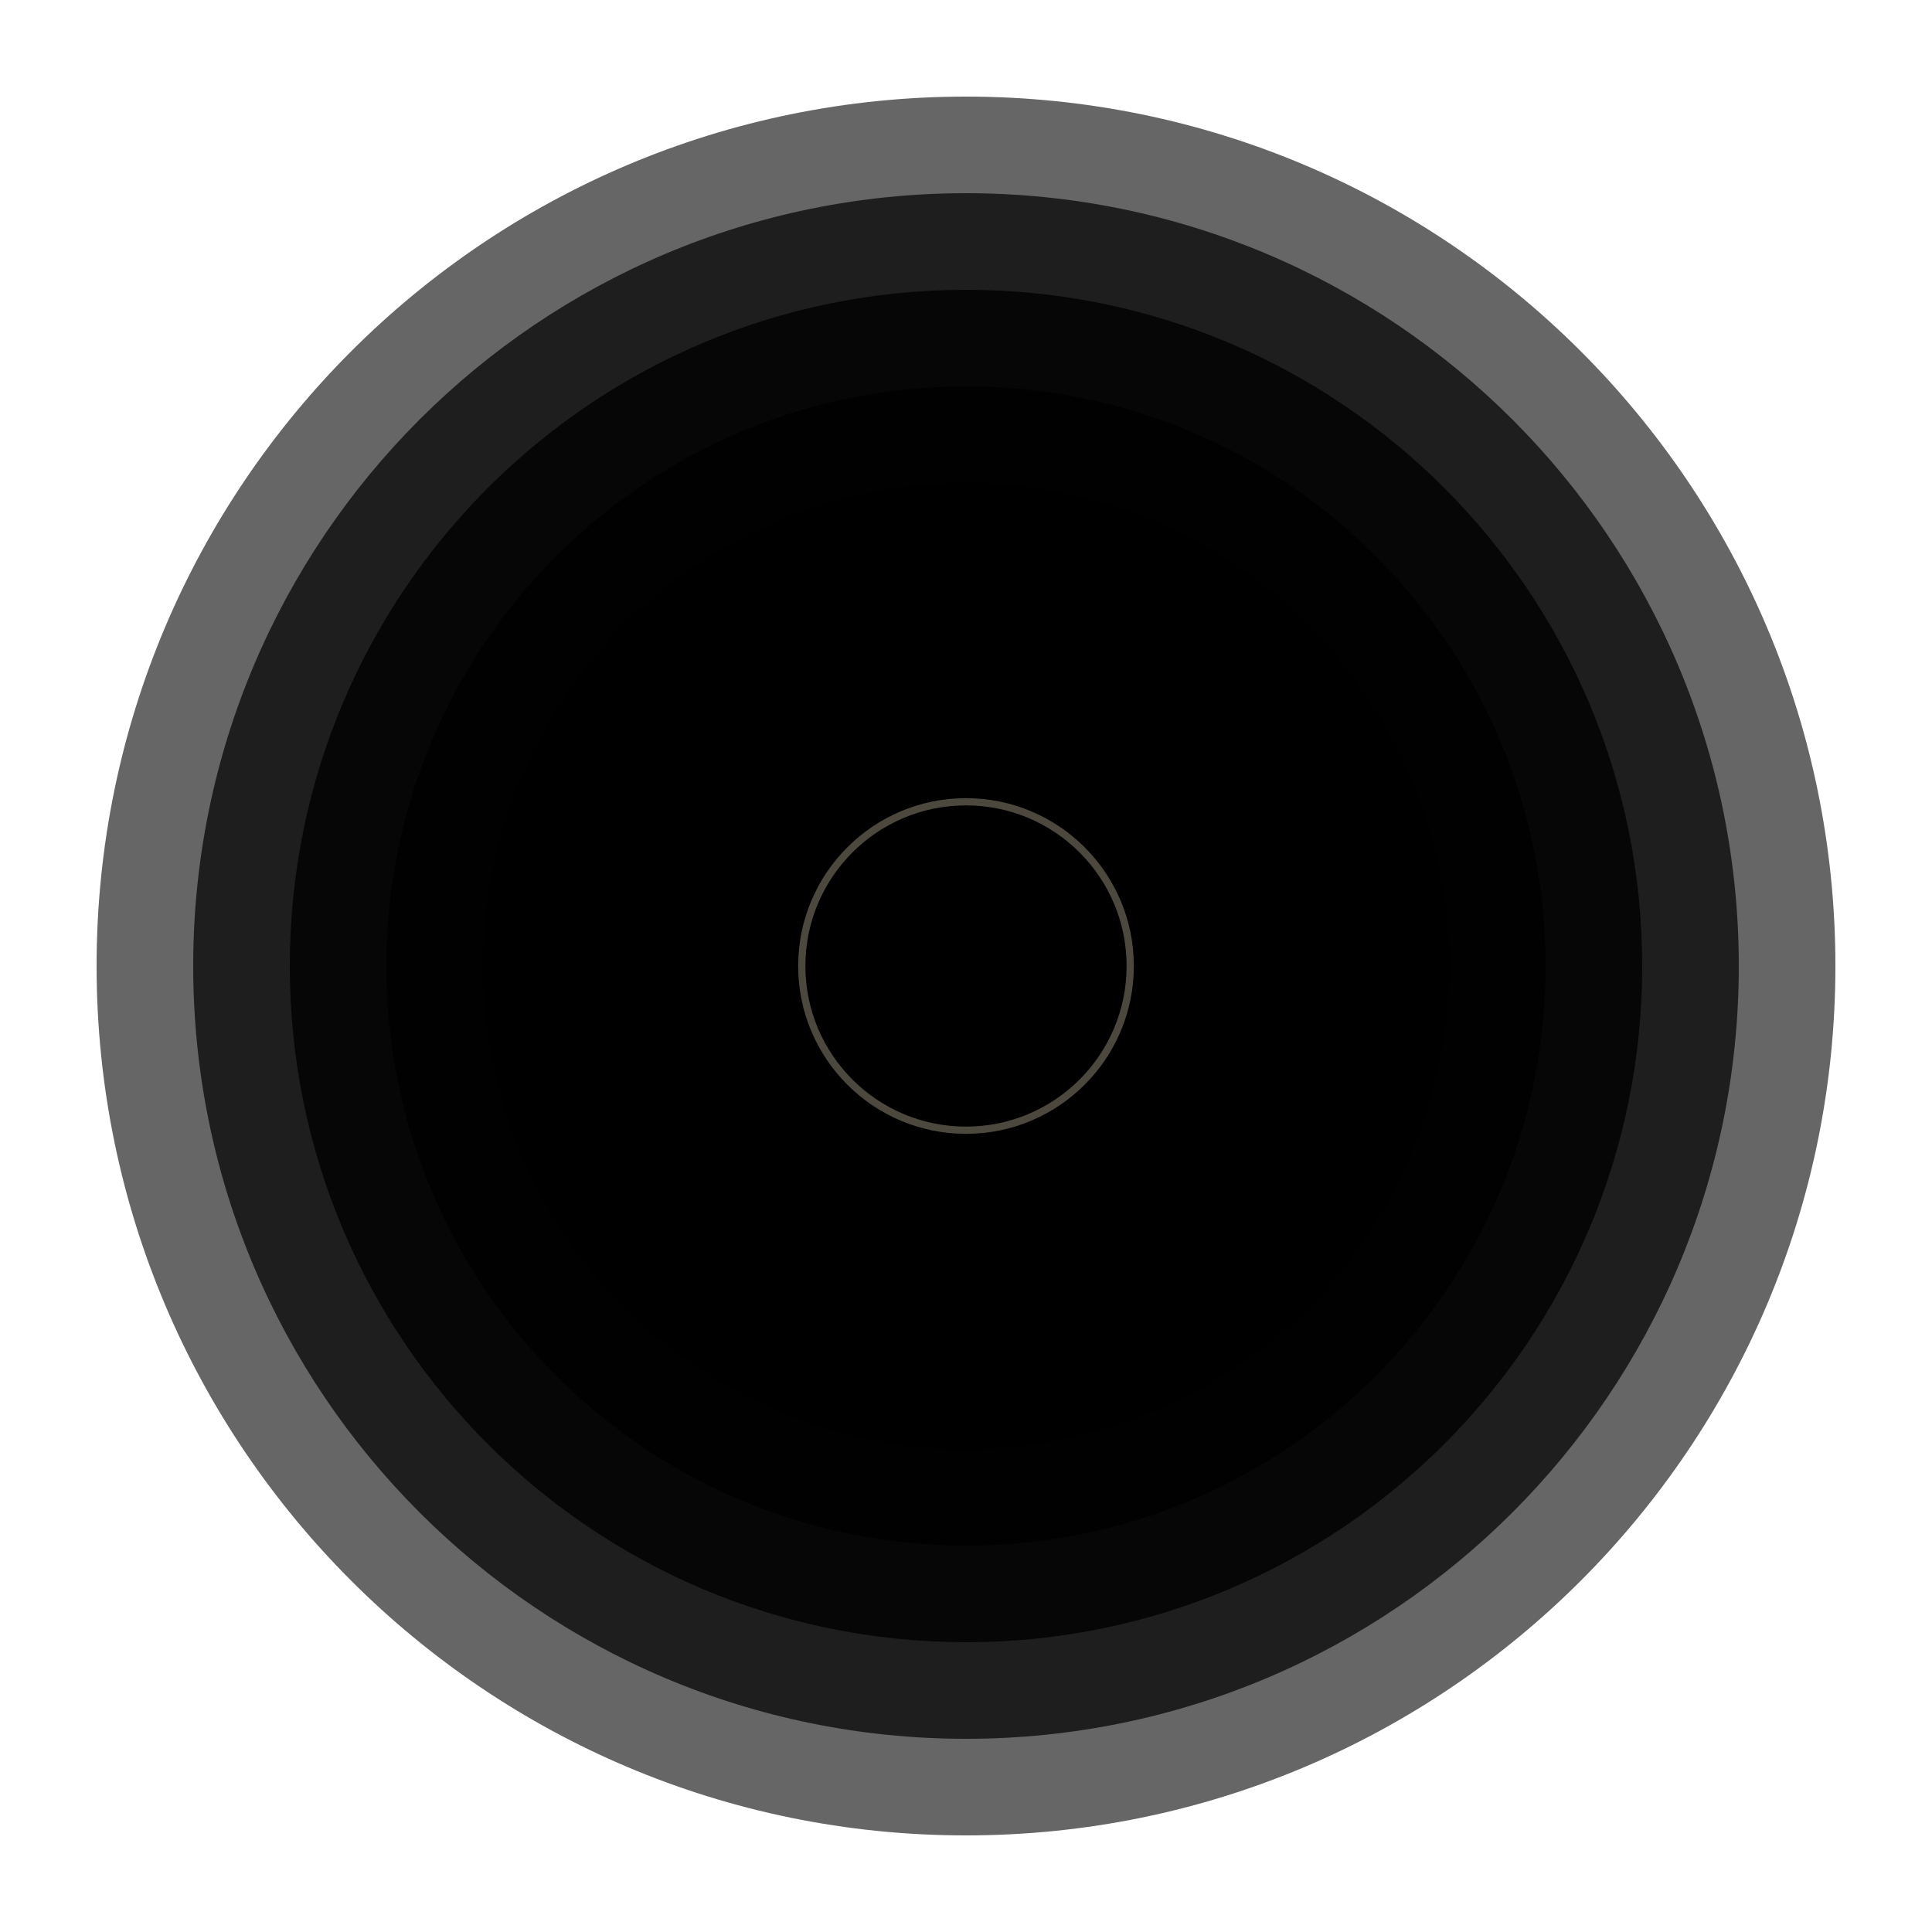
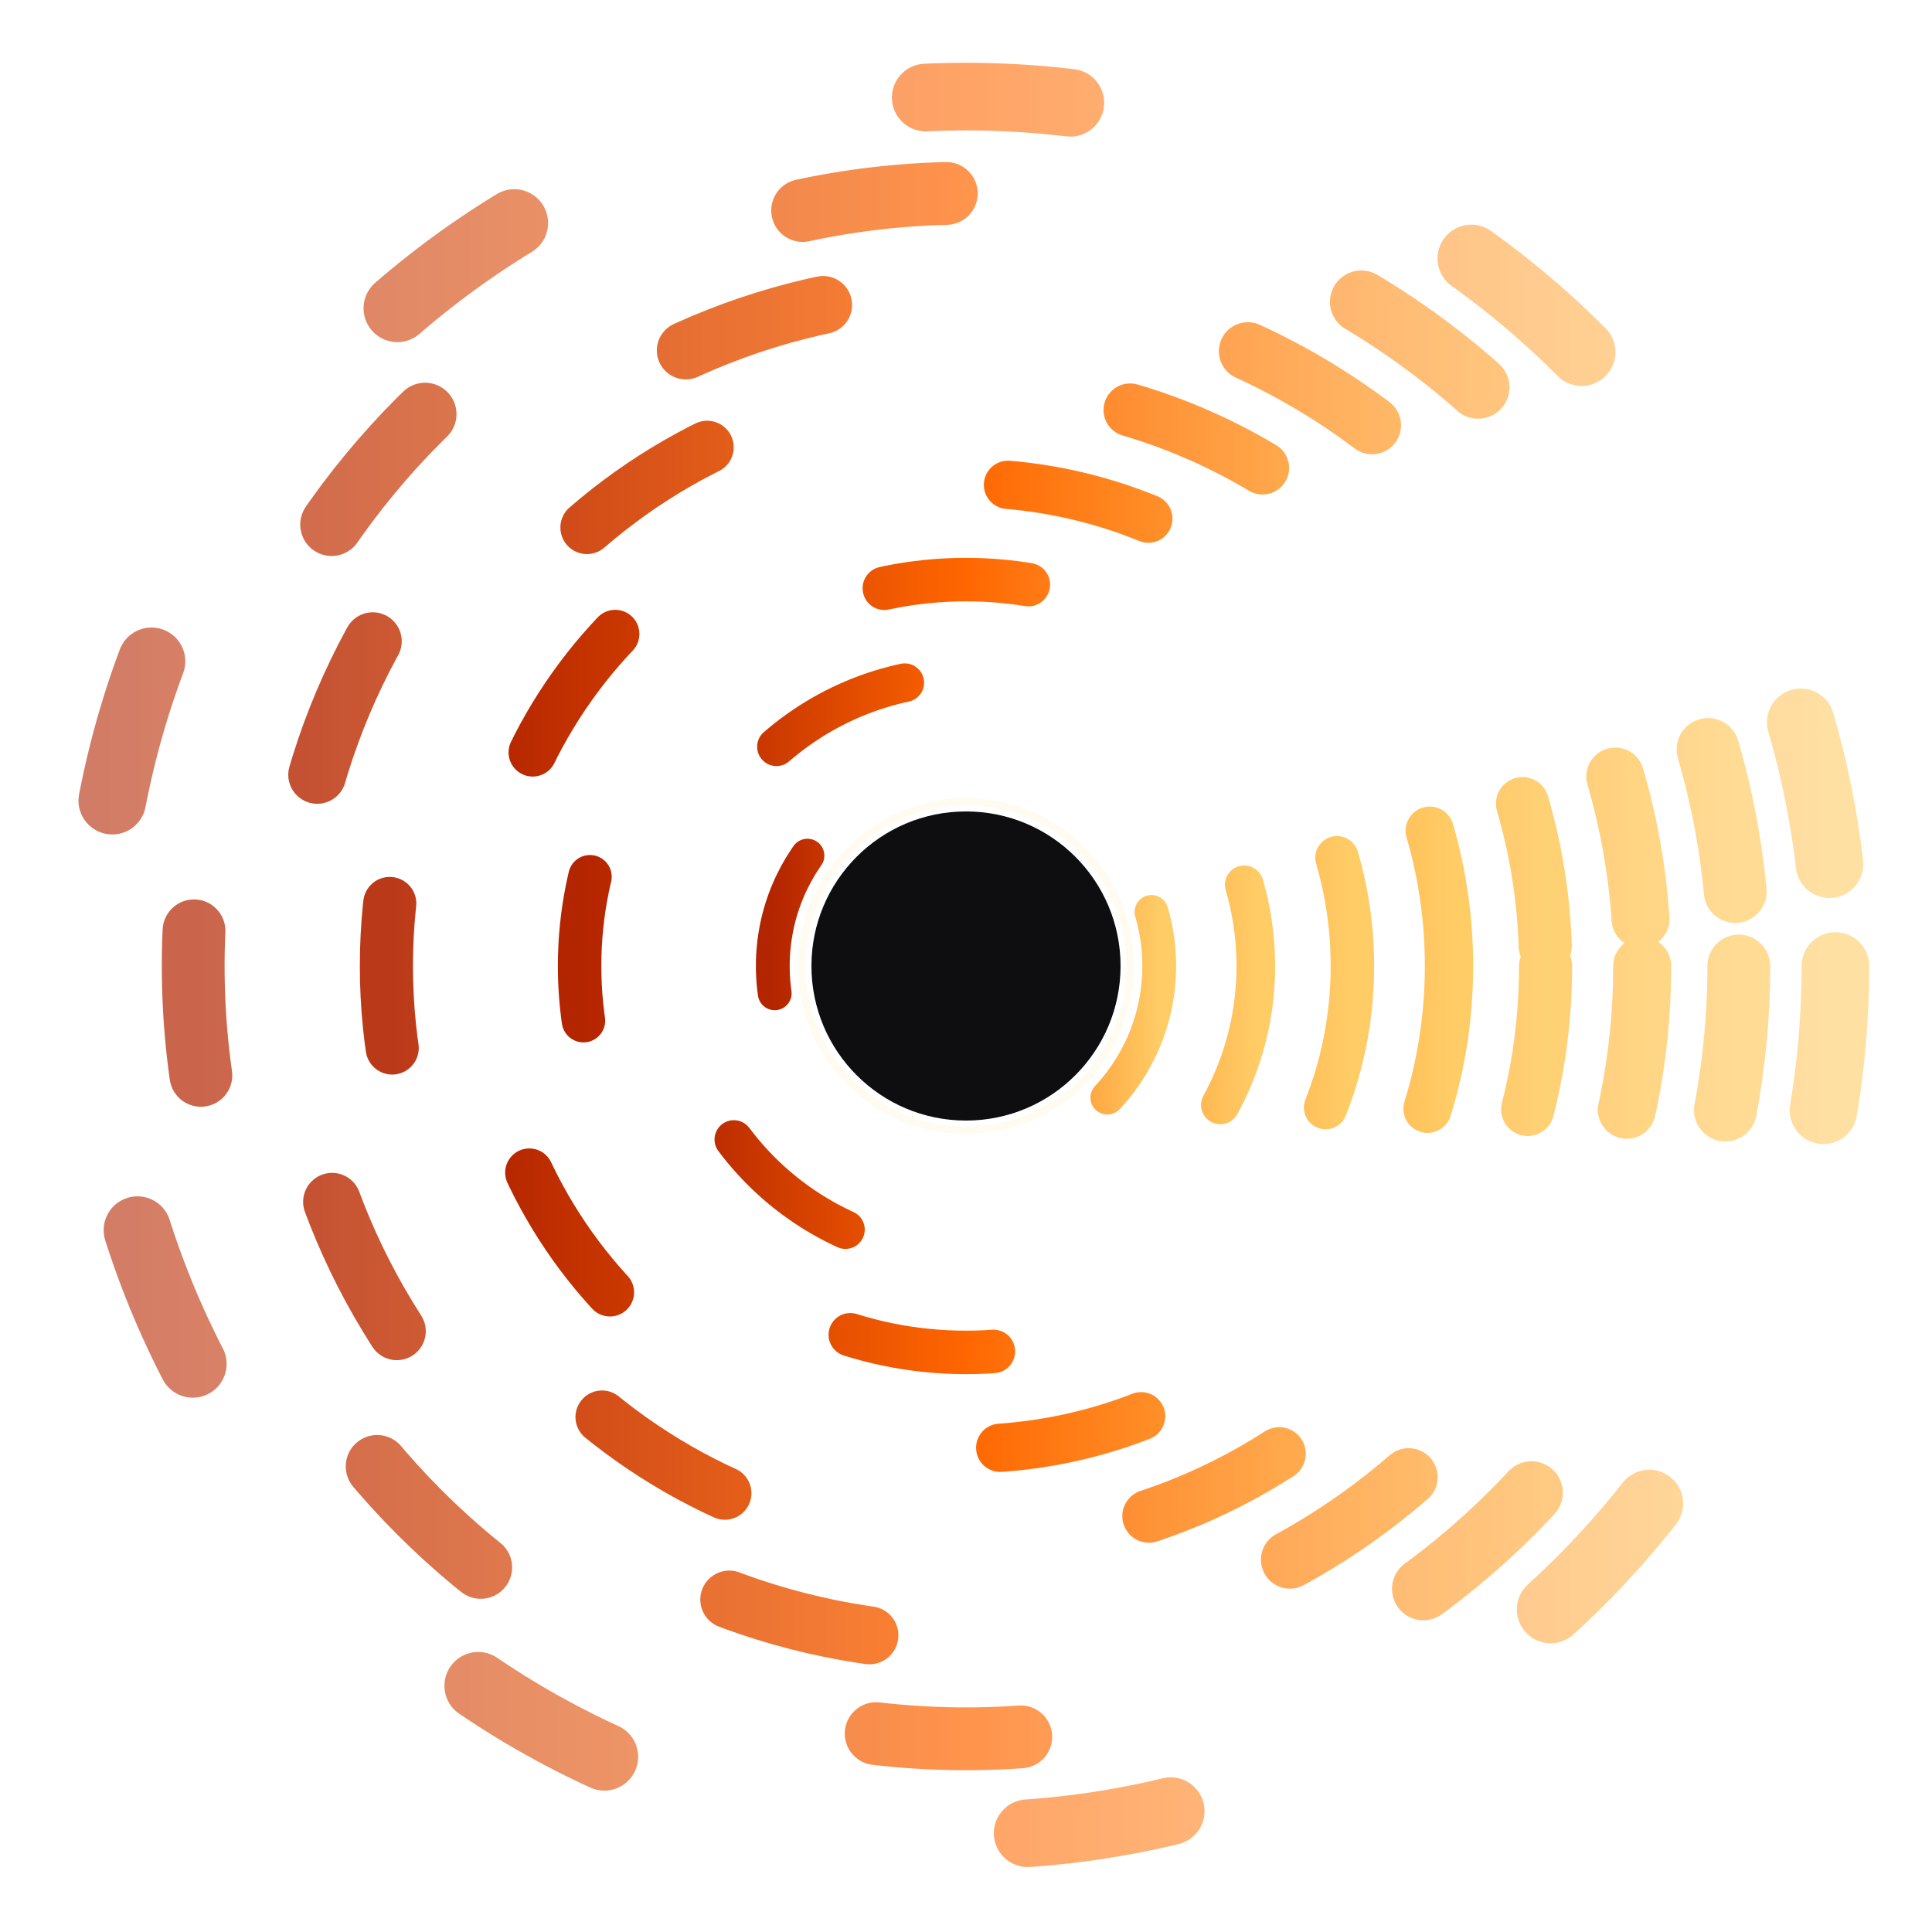
<svg xmlns="http://www.w3.org/2000/svg" viewBox="0 0 200 200" width="300" height="300">
  <defs>
    <linearGradient id="discTempGradient" x1="0%" y1="0%" x2="100%" y2="0%">
      <stop offset="0%" style="stop-color:#b32400;stop-opacity:1" />
      <stop offset="50%" style="stop-color:#ff6600;stop-opacity:1" />
      <stop offset="100%" style="stop-color:#ffcc66;stop-opacity:1" />
    </linearGradient>
+     <style>
+       .inflow { fill: none; stroke: url(#discTempGradient); stroke-linecap: round; stroke-dasharray: 15 45; }
+       .central-mass { fill: #0e0e11; }
+     </style>
  </defs>
  <g class="rotating-disc">
    <circle class="inflow" cx="100" cy="100" r="90" stroke-width="7" opacity="0.6" style="animation-duration: 25s;" />
    <circle class="inflow" cx="100" cy="100" r="80" stroke-width="6.5" opacity="0.7" style="animation-duration: 22s;" />
    <circle class="inflow" cx="100" cy="100" r="70" stroke-width="6" opacity="0.8" style="animation-duration: 19s;" />
    <circle class="inflow" cx="100" cy="100" r="60" stroke-width="5.5" opacity="0.9" style="animation-duration: 16s;" />
    <circle class="inflow" cx="100" cy="100" r="50" stroke-width="5" style="animation-duration: 13s;" />
    <circle class="inflow" cx="100" cy="100" r="40" stroke-width="4.5" style="animation-duration: 10s;" />
    <circle class="inflow" cx="100" cy="100" r="30" stroke-width="4" style="animation-duration: 7s;" />
    <circle class="inflow" cx="100" cy="100" r="20" stroke-width="3.5" style="animation-duration: 5s;" />
  </g>
  <circle class="central-mass" cx="100" cy="100" r="16" />
  <circle cx="100" cy="100" r="17" fill="none" stroke="#fff1cc" stroke-width="0.75" opacity="0.3" />
</svg>
